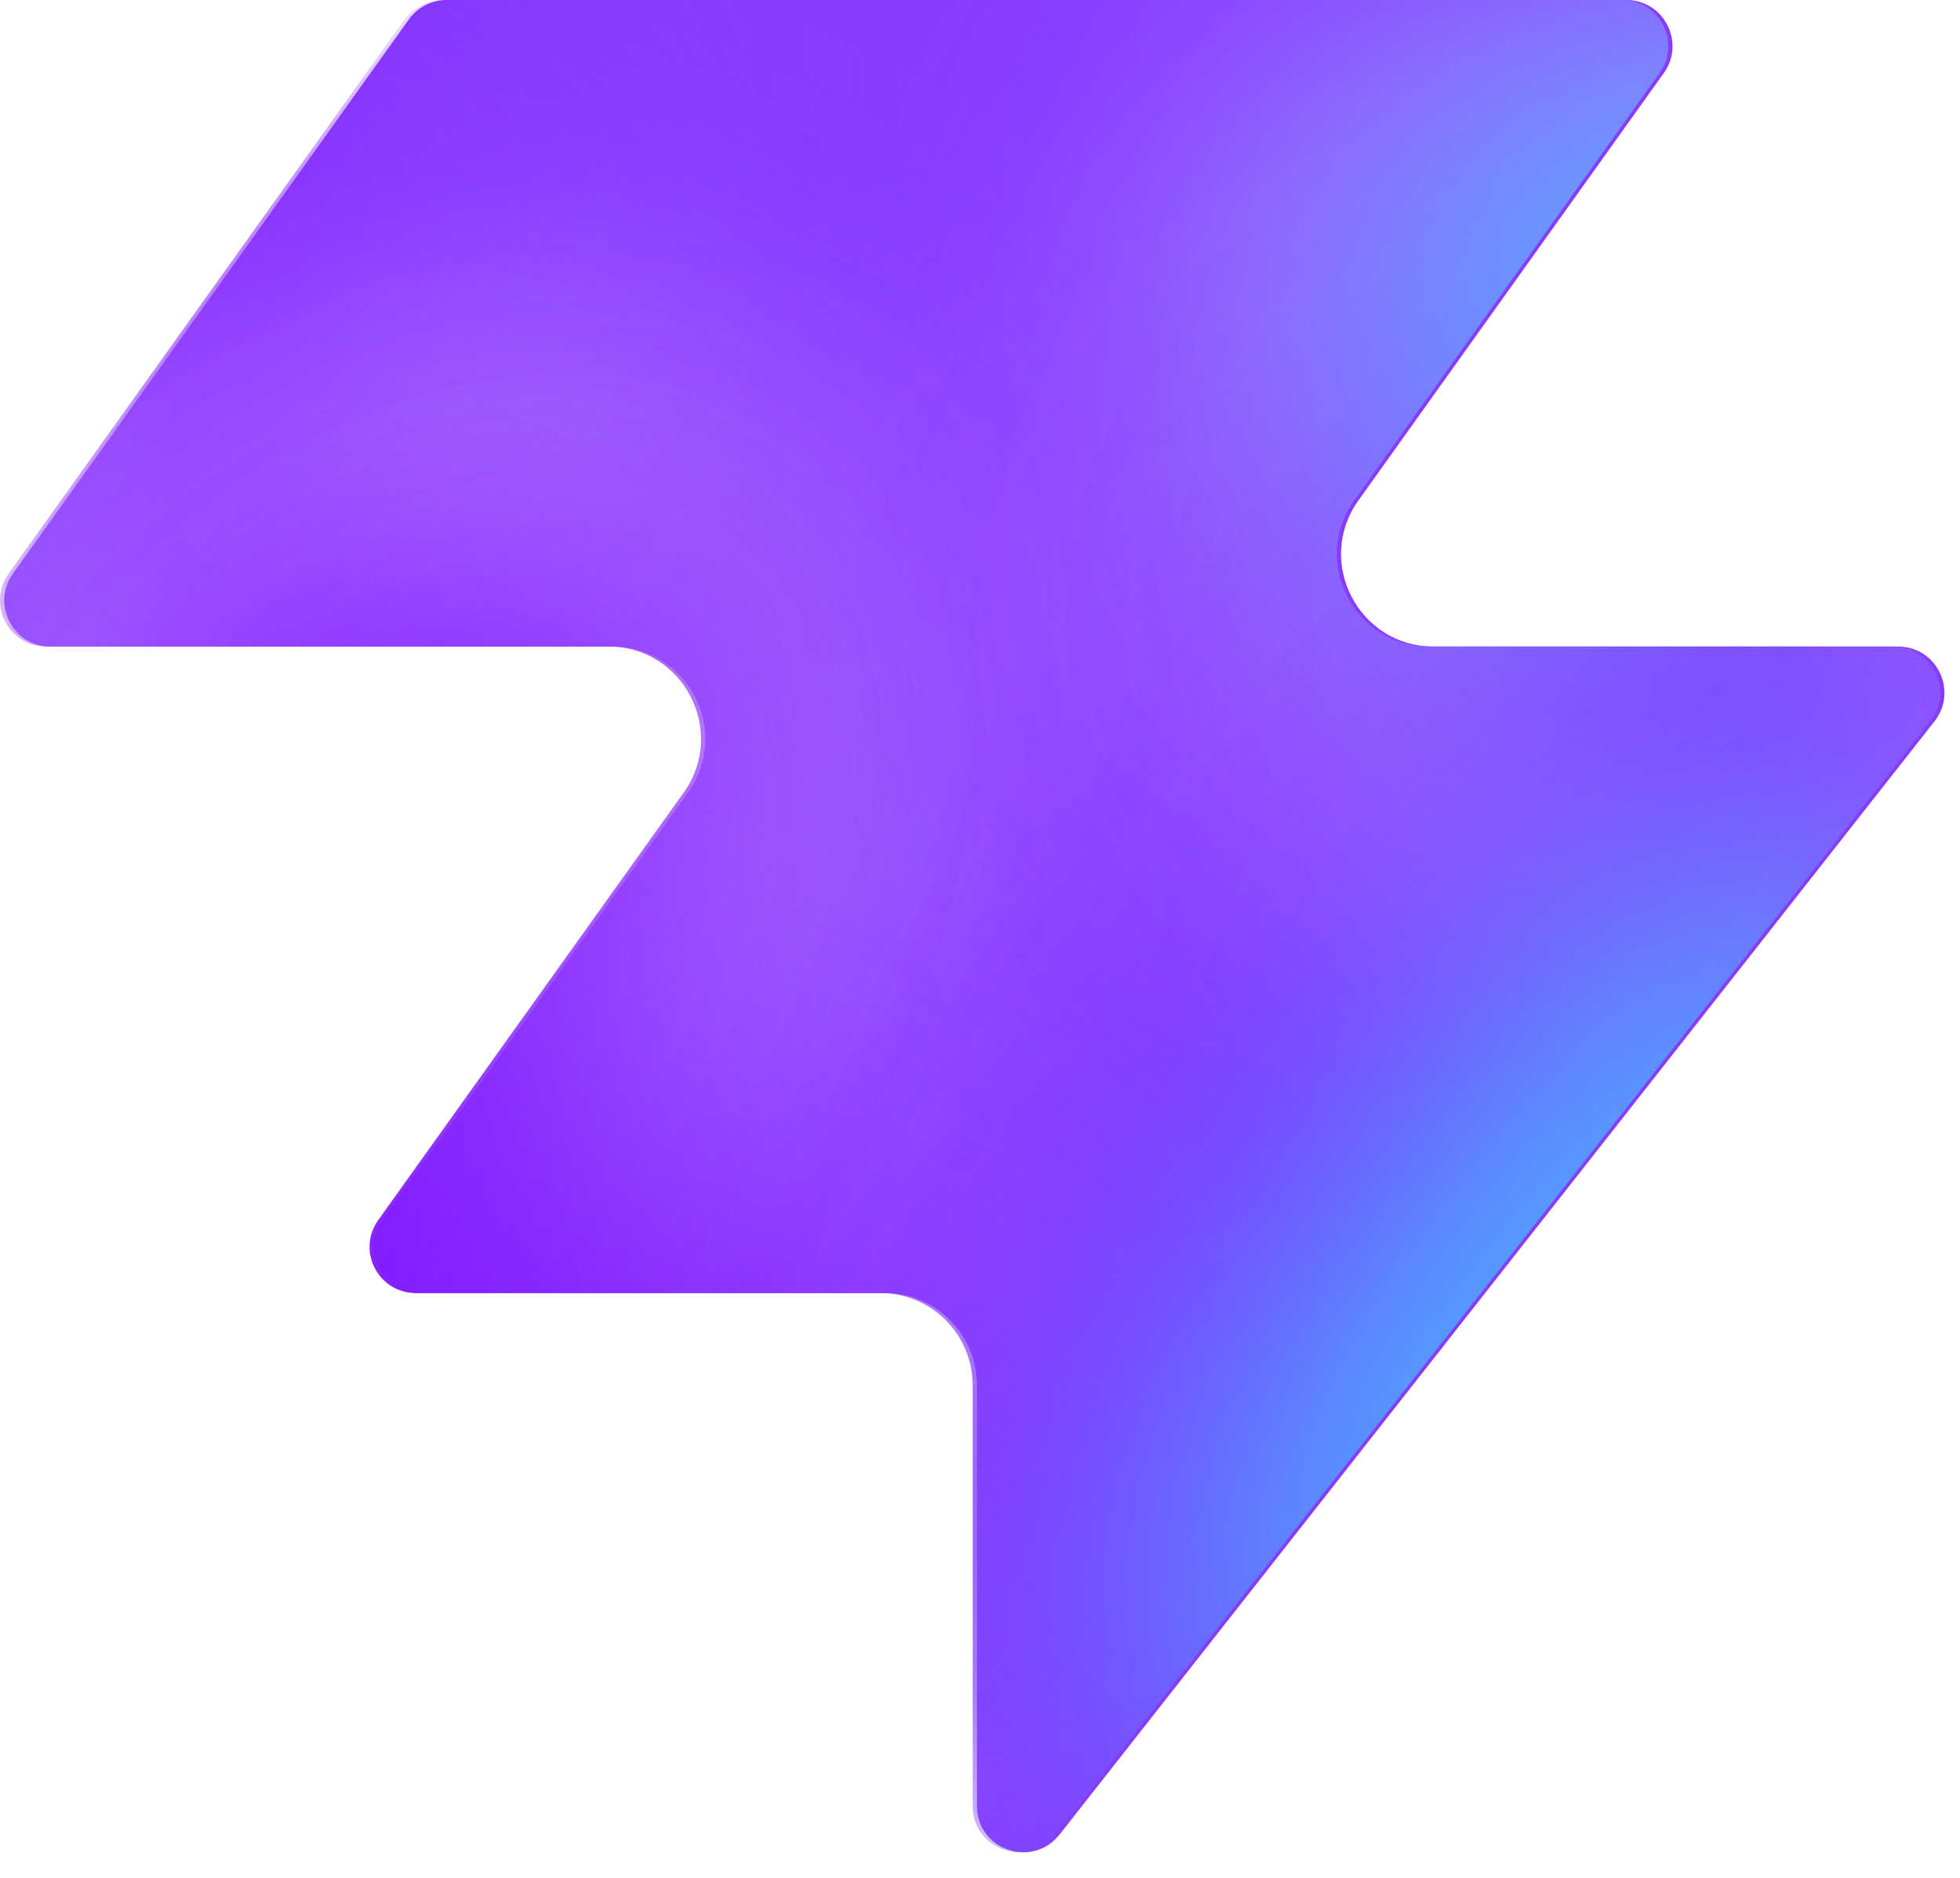
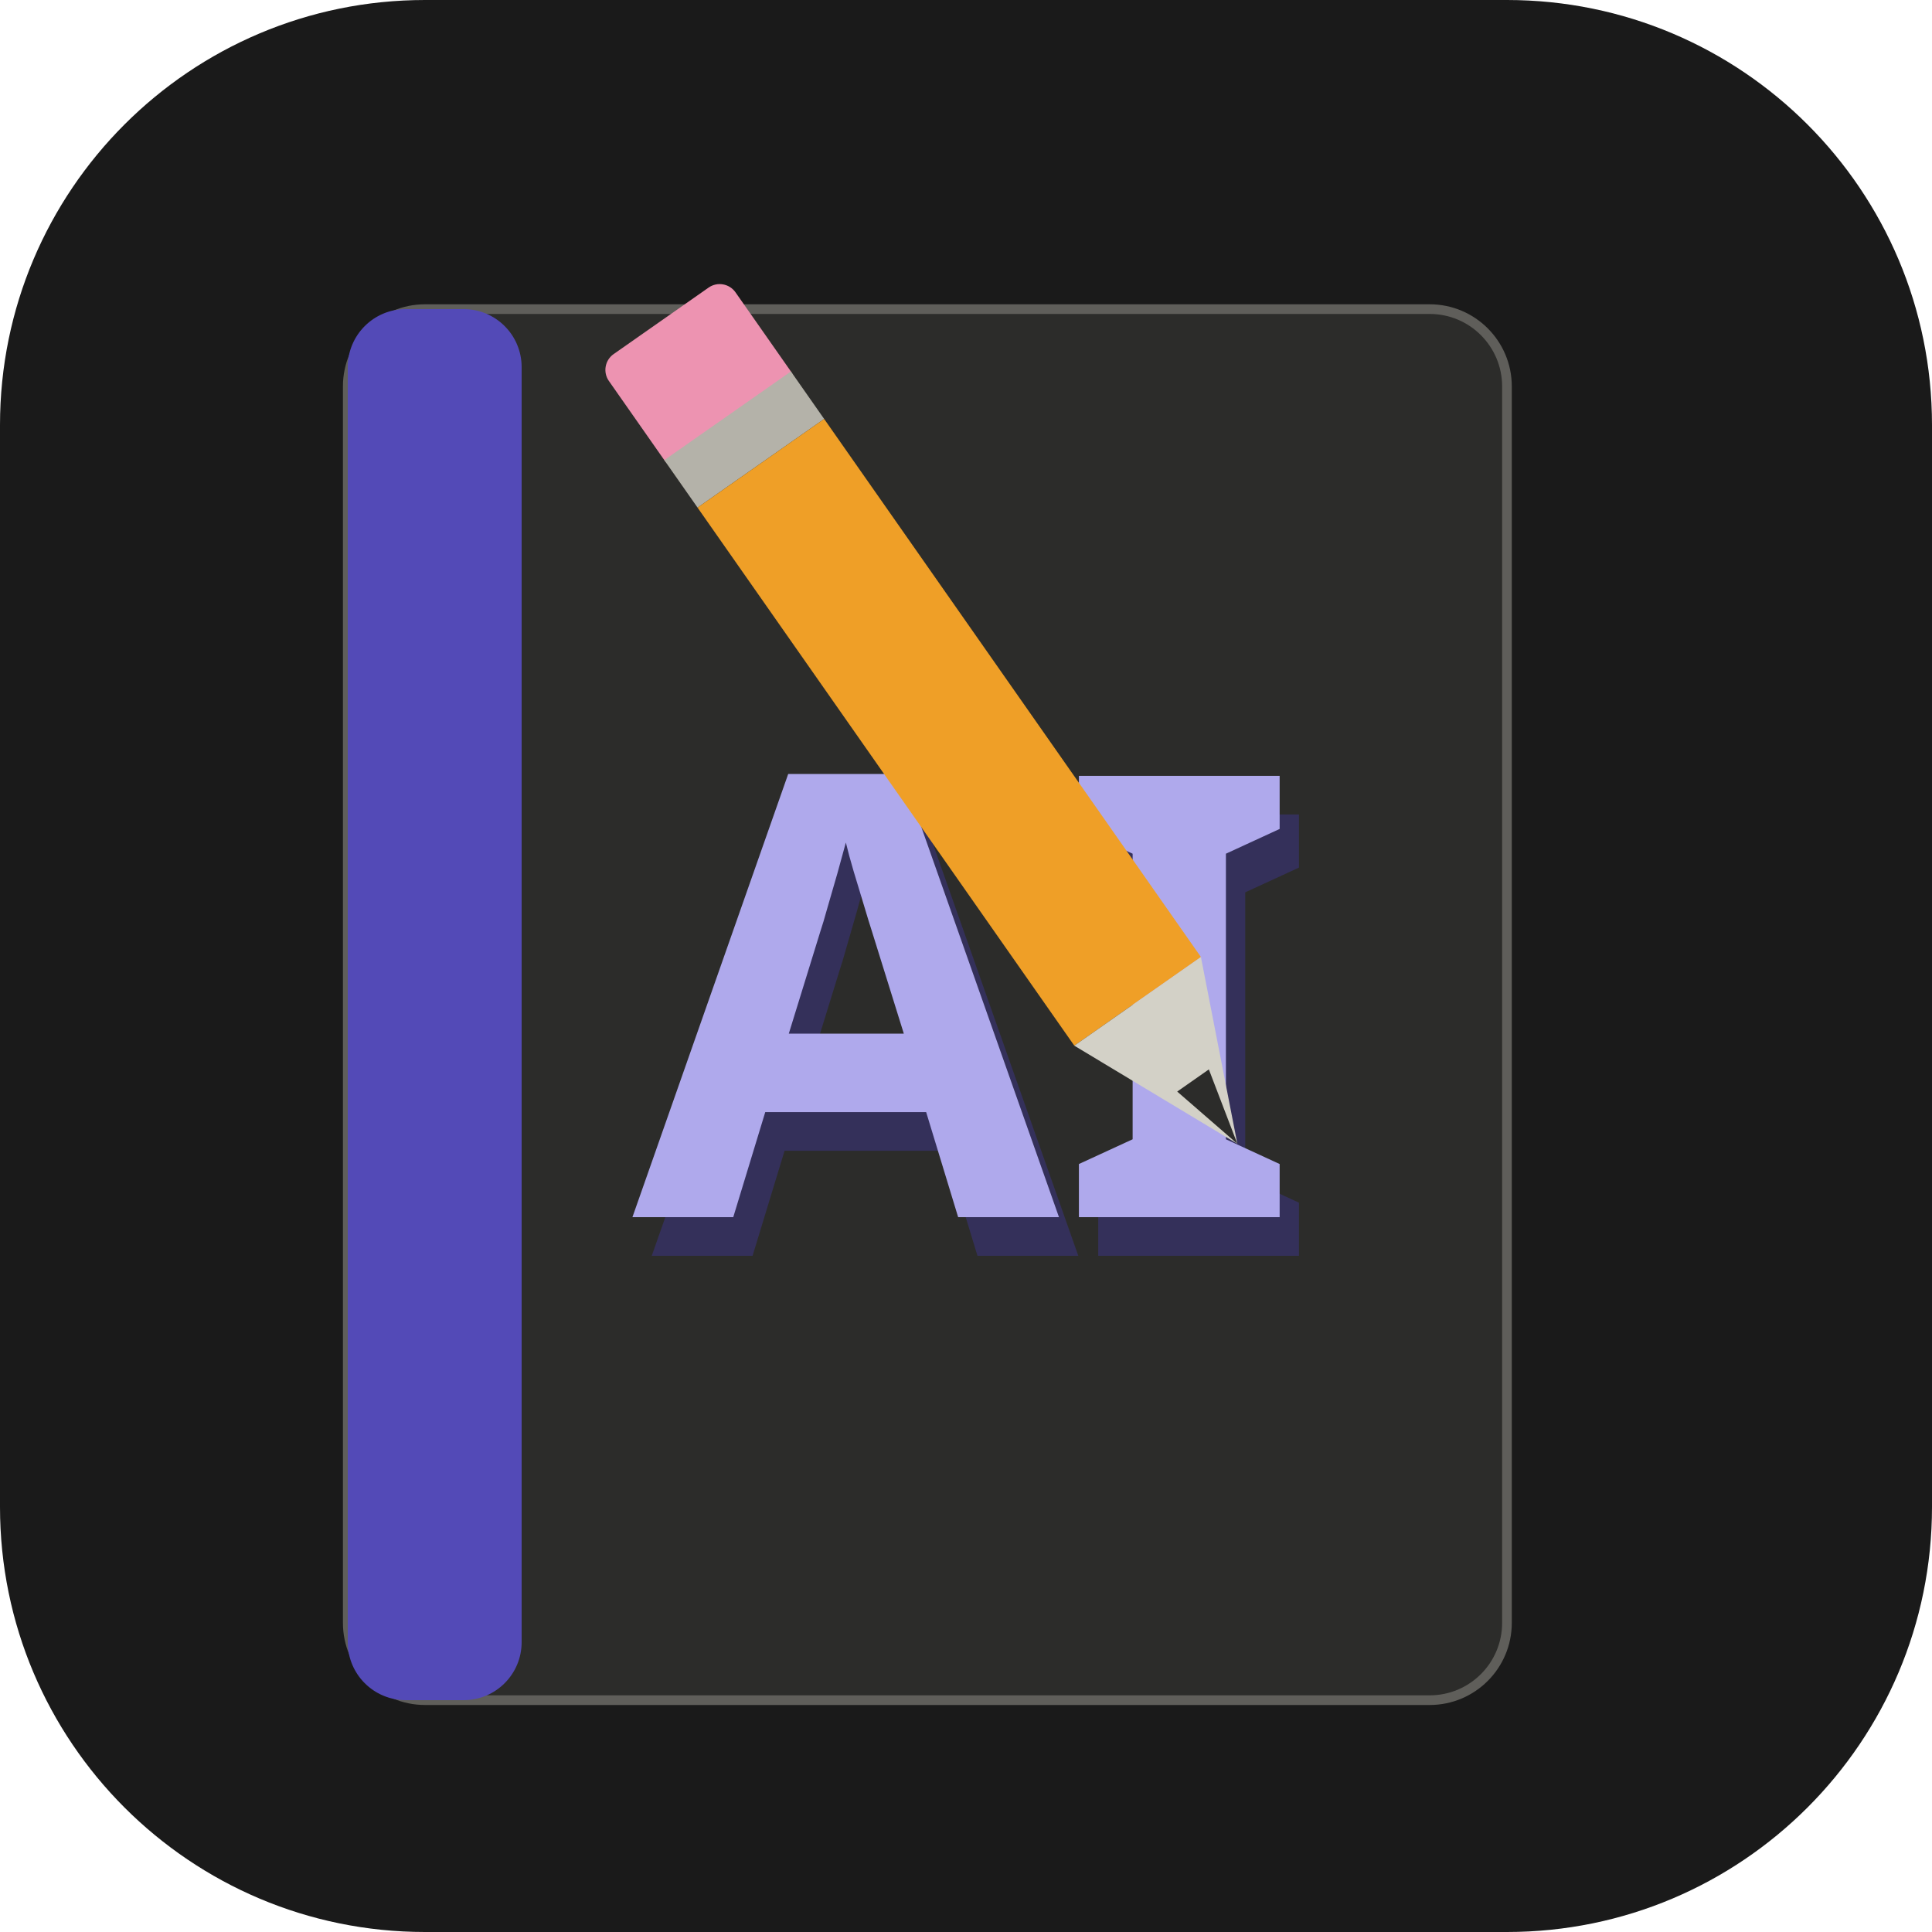
- <svg xmlns="http://www.w3.org/2000/svg" width="48" height="46" fill="none" viewBox="0 0 48 46">
-   <path fill="#863bff" d="M25.946 44.938c-.664.845-2.021.375-2.021-.698V33.937a2.26 2.26 0 0 0-2.262-2.262H10.287c-.92 0-1.456-1.04-.92-1.788l7.48-10.471c1.07-1.497 0-3.578-1.842-3.578H1.237c-.92 0-1.456-1.04-.92-1.788L10.013.474c.214-.297.556-.474.92-.474h28.894c.92 0 1.456 1.04.92 1.788l-7.48 10.471c-1.07 1.498 0 3.579 1.842 3.579h11.377c.943 0 1.473 1.088.89 1.83L25.947 44.94z" style="fill:#863bff;fill:color(display-p3 .525 .23 1);fill-opacity:1" />
-   <mask id="a" width="48" height="46" x="0" y="0" maskUnits="userSpaceOnUse" style="mask-type:alpha">
-     <path fill="#000" d="M25.842 44.938c-.664.844-2.021.375-2.021-.698V33.937a2.26 2.26 0 0 0-2.262-2.262H10.183c-.92 0-1.456-1.04-.92-1.788l7.48-10.471c1.07-1.498 0-3.579-1.842-3.579H1.133c-.92 0-1.456-1.04-.92-1.787L9.91.473c.214-.297.556-.474.92-.474h28.894c.92 0 1.456 1.04.92 1.788l-7.48 10.471c-1.07 1.498 0 3.578 1.842 3.578h11.377c.943 0 1.473 1.088.89 1.832L25.843 44.94z" style="fill:#000;fill-opacity:1" />
-   </mask>
-   <g mask="url(#a)">
-     <g filter="url(#b)">
-       <ellipse cx="5.508" cy="14.704" fill="#ede6ff" rx="5.508" ry="14.704" style="fill:#ede6ff;fill:color(display-p3 .927 .903 1);fill-opacity:1" transform="matrix(.00324 1 1 -.00324 -4.47 31.516)" />
-     </g>
-     <g filter="url(#c)">
-       <ellipse cx="10.399" cy="29.851" fill="#ede6ff" rx="10.399" ry="29.851" style="fill:#ede6ff;fill:color(display-p3 .927 .903 1);fill-opacity:1" transform="matrix(.00324 1 1 -.00324 -39.328 7.883)" />
-     </g>
-     <g filter="url(#d)">
-       <ellipse cx="5.508" cy="30.487" fill="#7e14ff" rx="5.508" ry="30.487" style="fill:#7e14ff;fill:color(display-p3 .492 .077 1);fill-opacity:1" transform="rotate(89.814 -25.913 -14.639)scale(1 -1)" />
-     </g>
-     <g filter="url(#e)">
-       <ellipse cx="5.508" cy="30.599" fill="#7e14ff" rx="5.508" ry="30.599" style="fill:#7e14ff;fill:color(display-p3 .492 .077 1);fill-opacity:1" transform="rotate(89.814 -32.644 -3.334)scale(1 -1)" />
-     </g>
-     <g filter="url(#f)">
-       <ellipse cx="5.508" cy="30.599" fill="#7e14ff" rx="5.508" ry="30.599" style="fill:#7e14ff;fill:color(display-p3 .492 .077 1);fill-opacity:1" transform="matrix(.00324 1 1 -.00324 -34.34 30.47)" />
-     </g>
-     <g filter="url(#g)">
-       <ellipse cx="14.072" cy="22.078" fill="#ede6ff" rx="14.072" ry="22.078" style="fill:#ede6ff;fill:color(display-p3 .927 .903 1);fill-opacity:1" transform="rotate(93.35 24.506 48.493)scale(-1 1)" />
-     </g>
-     <g filter="url(#h)">
-       <ellipse cx="3.47" cy="21.501" fill="#7e14ff" rx="3.47" ry="21.501" style="fill:#7e14ff;fill:color(display-p3 .492 .077 1);fill-opacity:1" transform="rotate(89.009 28.708 47.59)scale(-1 1)" />
-     </g>
-     <g filter="url(#i)">
-       <ellipse cx="3.47" cy="21.501" fill="#7e14ff" rx="3.47" ry="21.501" style="fill:#7e14ff;fill:color(display-p3 .492 .077 1);fill-opacity:1" transform="rotate(89.009 28.708 47.59)scale(-1 1)" />
-     </g>
-     <g filter="url(#j)">
-       <ellipse cx=".387" cy="8.972" fill="#7e14ff" rx="4.407" ry="29.108" style="fill:#7e14ff;fill:color(display-p3 .492 .077 1);fill-opacity:1" transform="rotate(39.51 .387 8.972)" />
-     </g>
-     <g filter="url(#k)">
-       <ellipse cx="47.523" cy="-6.092" fill="#7e14ff" rx="4.407" ry="29.108" style="fill:#7e14ff;fill:color(display-p3 .492 .077 1);fill-opacity:1" transform="rotate(37.892 47.523 -6.092)" />
-     </g>
-     <g filter="url(#l)">
-       <ellipse cx="41.412" cy="6.333" fill="#47bfff" rx="5.971" ry="9.665" style="fill:#47bfff;fill:color(display-p3 .28 .748 1);fill-opacity:1" transform="rotate(37.892 41.412 6.333)" />
-     </g>
-     <g filter="url(#m)">
-       <ellipse cx="-1.879" cy="38.332" fill="#7e14ff" rx="4.407" ry="29.108" style="fill:#7e14ff;fill:color(display-p3 .492 .077 1);fill-opacity:1" transform="rotate(37.892 -1.88 38.332)" />
-     </g>
-     <g filter="url(#n)">
-       <ellipse cx="-1.879" cy="38.332" fill="#7e14ff" rx="4.407" ry="29.108" style="fill:#7e14ff;fill:color(display-p3 .492 .077 1);fill-opacity:1" transform="rotate(37.892 -1.88 38.332)" />
-     </g>
-     <g filter="url(#o)">
-       <ellipse cx="35.651" cy="29.907" fill="#7e14ff" rx="4.407" ry="29.108" style="fill:#7e14ff;fill:color(display-p3 .492 .077 1);fill-opacity:1" transform="rotate(37.892 35.651 29.907)" />
-     </g>
-     <g filter="url(#p)">
-       <ellipse cx="38.418" cy="32.4" fill="#47bfff" rx="5.971" ry="15.297" style="fill:#47bfff;fill:color(display-p3 .28 .748 1);fill-opacity:1" transform="rotate(37.892 38.418 32.4)" />
-     </g>
+ <svg xmlns="http://www.w3.org/2000/svg" viewBox="0 0 100 100">
+   <rect x="0" y="0" width="100" height="100" rx="22" fill="#1a1a1a" />
+   <rect x="18" y="16" width="60" height="72" rx="4" fill="#2C2C2A" stroke="#5F5E5A" stroke-width="0.5" />
+   <rect x="18" y="16" width="9" height="72" rx="3" fill="#534AB7" />
+   <text x="51" y="65" text-anchor="middle" font-family="sans-serif" font-weight="700" font-size="32" fill="#3C3489" opacity="0.5">AI</text>
+   <text x="50" y="63" text-anchor="middle" font-family="sans-serif" font-weight="700" font-size="32" fill="#AFA9EC">AI</text>
+   <g transform="translate(52, 42) rotate(-35)">
+     <rect x="-4" y="-31" width="8" height="7" rx="1" fill="#ED93B1" />
+     <rect x="-4" y="-25" width="8" height="3" fill="#B4B2A9" />
+     <rect x="-4" y="-22" width="8" height="34" fill="#EF9F27" />
+     <polygon points="-4,12 4,12 0,21" fill="#D3D1C7" />
+     <polygon points="-1,17 1,17 0,21" fill="#2C2C2A" />
  </g>
-   <defs>
-     <filter id="b" width="60.045" height="41.654" x="-19.77" y="16.149" color-interpolation-filters="sRGB" filterUnits="userSpaceOnUse">
-       <feFlood flood-opacity="0" result="BackgroundImageFix" />
-       <feBlend in="SourceGraphic" in2="BackgroundImageFix" result="shape" />
-       <feGaussianBlur result="effect1_foregroundBlur_2002_17158" stdDeviation="7.659" />
-     </filter>
-     <filter id="c" width="90.34" height="51.437" x="-54.613" y="-7.533" color-interpolation-filters="sRGB" filterUnits="userSpaceOnUse">
-       <feFlood flood-opacity="0" result="BackgroundImageFix" />
-       <feBlend in="SourceGraphic" in2="BackgroundImageFix" result="shape" />
-       <feGaussianBlur result="effect1_foregroundBlur_2002_17158" stdDeviation="7.659" />
-     </filter>
-     <filter id="d" width="79.355" height="29.4" x="-49.64" y="2.03" color-interpolation-filters="sRGB" filterUnits="userSpaceOnUse">
-       <feFlood flood-opacity="0" result="BackgroundImageFix" />
-       <feBlend in="SourceGraphic" in2="BackgroundImageFix" result="shape" />
-       <feGaussianBlur result="effect1_foregroundBlur_2002_17158" stdDeviation="4.596" />
-     </filter>
-     <filter id="e" width="79.579" height="29.4" x="-45.045" y="20.029" color-interpolation-filters="sRGB" filterUnits="userSpaceOnUse">
-       <feFlood flood-opacity="0" result="BackgroundImageFix" />
-       <feBlend in="SourceGraphic" in2="BackgroundImageFix" result="shape" />
-       <feGaussianBlur result="effect1_foregroundBlur_2002_17158" stdDeviation="4.596" />
-     </filter>
-     <filter id="f" width="79.579" height="29.4" x="-43.513" y="21.178" color-interpolation-filters="sRGB" filterUnits="userSpaceOnUse">
-       <feFlood flood-opacity="0" result="BackgroundImageFix" />
-       <feBlend in="SourceGraphic" in2="BackgroundImageFix" result="shape" />
-       <feGaussianBlur result="effect1_foregroundBlur_2002_17158" stdDeviation="4.596" />
-     </filter>
-     <filter id="g" width="74.749" height="58.852" x="15.756" y="-17.901" color-interpolation-filters="sRGB" filterUnits="userSpaceOnUse">
-       <feFlood flood-opacity="0" result="BackgroundImageFix" />
-       <feBlend in="SourceGraphic" in2="BackgroundImageFix" result="shape" />
-       <feGaussianBlur result="effect1_foregroundBlur_2002_17158" stdDeviation="7.659" />
-     </filter>
-     <filter id="h" width="61.377" height="25.362" x="23.548" y="2.284" color-interpolation-filters="sRGB" filterUnits="userSpaceOnUse">
-       <feFlood flood-opacity="0" result="BackgroundImageFix" />
-       <feBlend in="SourceGraphic" in2="BackgroundImageFix" result="shape" />
-       <feGaussianBlur result="effect1_foregroundBlur_2002_17158" stdDeviation="4.596" />
-     </filter>
-     <filter id="i" width="61.377" height="25.362" x="23.548" y="2.284" color-interpolation-filters="sRGB" filterUnits="userSpaceOnUse">
-       <feFlood flood-opacity="0" result="BackgroundImageFix" />
-       <feBlend in="SourceGraphic" in2="BackgroundImageFix" result="shape" />
-       <feGaussianBlur result="effect1_foregroundBlur_2002_17158" stdDeviation="4.596" />
-     </filter>
-     <filter id="j" width="56.045" height="63.649" x="-27.636" y="-22.853" color-interpolation-filters="sRGB" filterUnits="userSpaceOnUse">
-       <feFlood flood-opacity="0" result="BackgroundImageFix" />
-       <feBlend in="SourceGraphic" in2="BackgroundImageFix" result="shape" />
-       <feGaussianBlur result="effect1_foregroundBlur_2002_17158" stdDeviation="4.596" />
-     </filter>
-     <filter id="k" width="54.814" height="64.646" x="20.116" y="-38.415" color-interpolation-filters="sRGB" filterUnits="userSpaceOnUse">
-       <feFlood flood-opacity="0" result="BackgroundImageFix" />
-       <feBlend in="SourceGraphic" in2="BackgroundImageFix" result="shape" />
-       <feGaussianBlur result="effect1_foregroundBlur_2002_17158" stdDeviation="4.596" />
-     </filter>
-     <filter id="l" width="33.541" height="35.313" x="24.641" y="-11.323" color-interpolation-filters="sRGB" filterUnits="userSpaceOnUse">
-       <feFlood flood-opacity="0" result="BackgroundImageFix" />
-       <feBlend in="SourceGraphic" in2="BackgroundImageFix" result="shape" />
-       <feGaussianBlur result="effect1_foregroundBlur_2002_17158" stdDeviation="4.596" />
-     </filter>
-     <filter id="m" width="54.814" height="64.646" x="-29.286" y="6.009" color-interpolation-filters="sRGB" filterUnits="userSpaceOnUse">
-       <feFlood flood-opacity="0" result="BackgroundImageFix" />
-       <feBlend in="SourceGraphic" in2="BackgroundImageFix" result="shape" />
-       <feGaussianBlur result="effect1_foregroundBlur_2002_17158" stdDeviation="4.596" />
-     </filter>
-     <filter id="n" width="54.814" height="64.646" x="-29.286" y="6.009" color-interpolation-filters="sRGB" filterUnits="userSpaceOnUse">
-       <feFlood flood-opacity="0" result="BackgroundImageFix" />
-       <feBlend in="SourceGraphic" in2="BackgroundImageFix" result="shape" />
-       <feGaussianBlur result="effect1_foregroundBlur_2002_17158" stdDeviation="4.596" />
-     </filter>
-     <filter id="o" width="54.814" height="64.646" x="8.244" y="-2.416" color-interpolation-filters="sRGB" filterUnits="userSpaceOnUse">
-       <feFlood flood-opacity="0" result="BackgroundImageFix" />
-       <feBlend in="SourceGraphic" in2="BackgroundImageFix" result="shape" />
-       <feGaussianBlur result="effect1_foregroundBlur_2002_17158" stdDeviation="4.596" />
-     </filter>
-     <filter id="p" width="39.409" height="43.623" x="18.713" y="10.588" color-interpolation-filters="sRGB" filterUnits="userSpaceOnUse">
-       <feFlood flood-opacity="0" result="BackgroundImageFix" />
-       <feBlend in="SourceGraphic" in2="BackgroundImageFix" result="shape" />
-       <feGaussianBlur result="effect1_foregroundBlur_2002_17158" stdDeviation="4.596" />
-     </filter>
-   </defs>
</svg>
